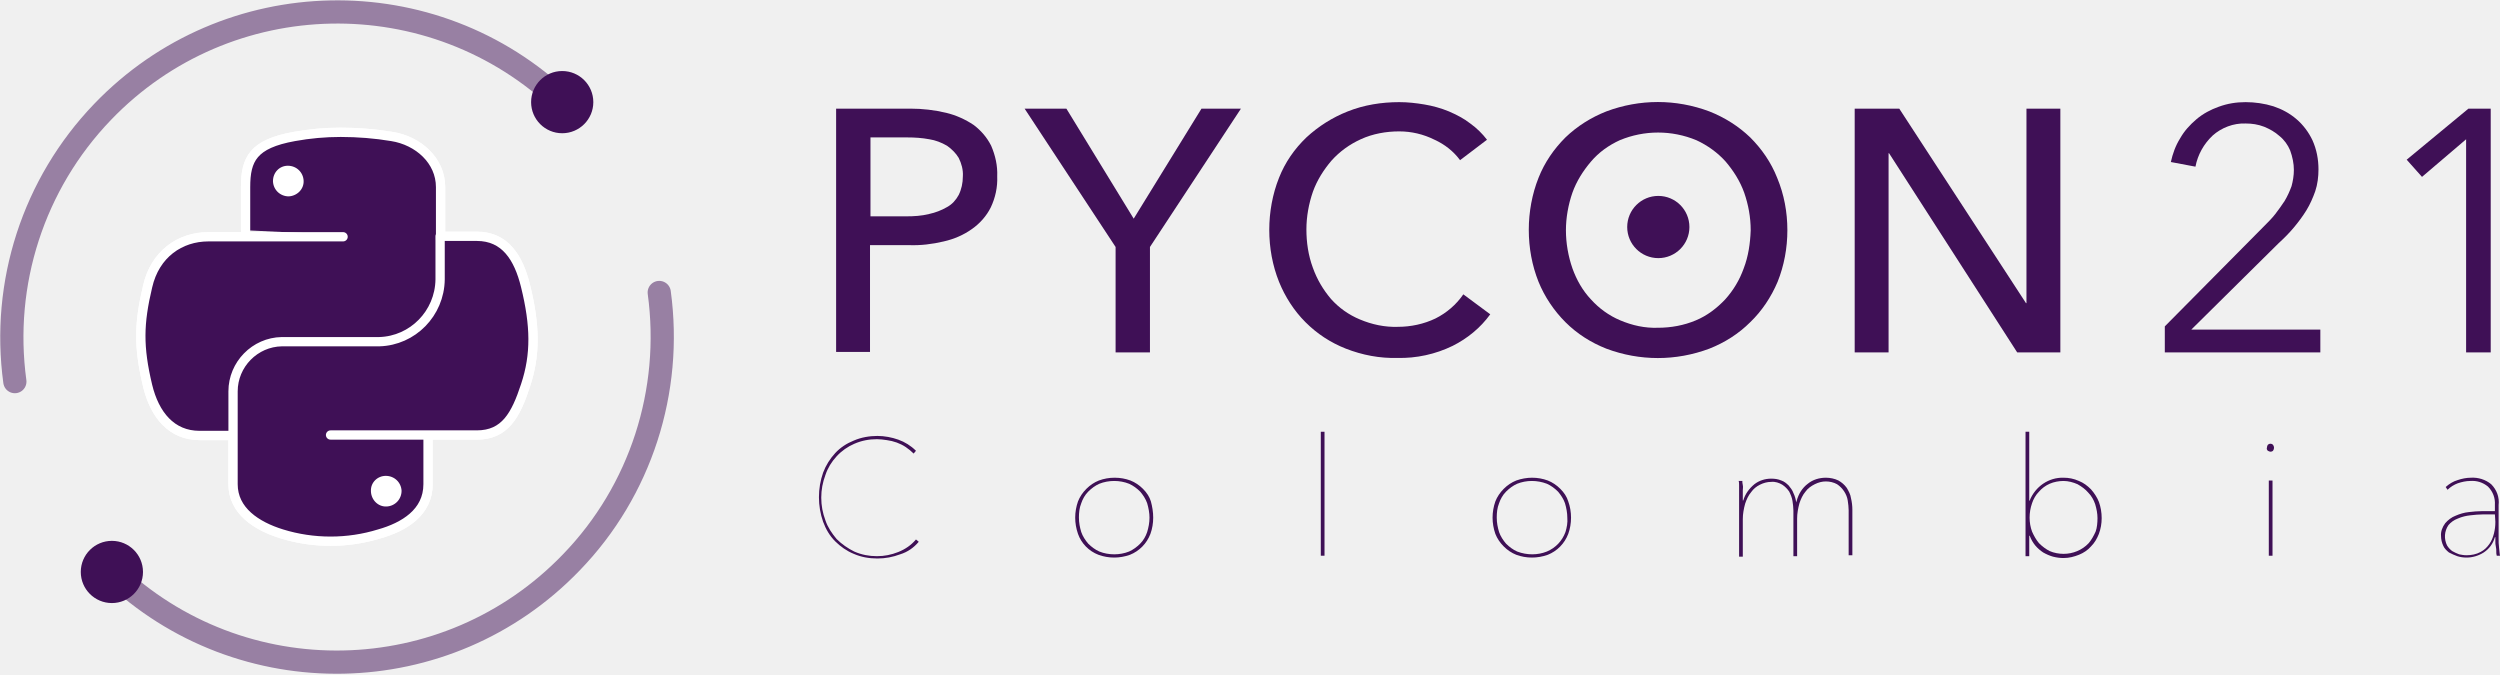
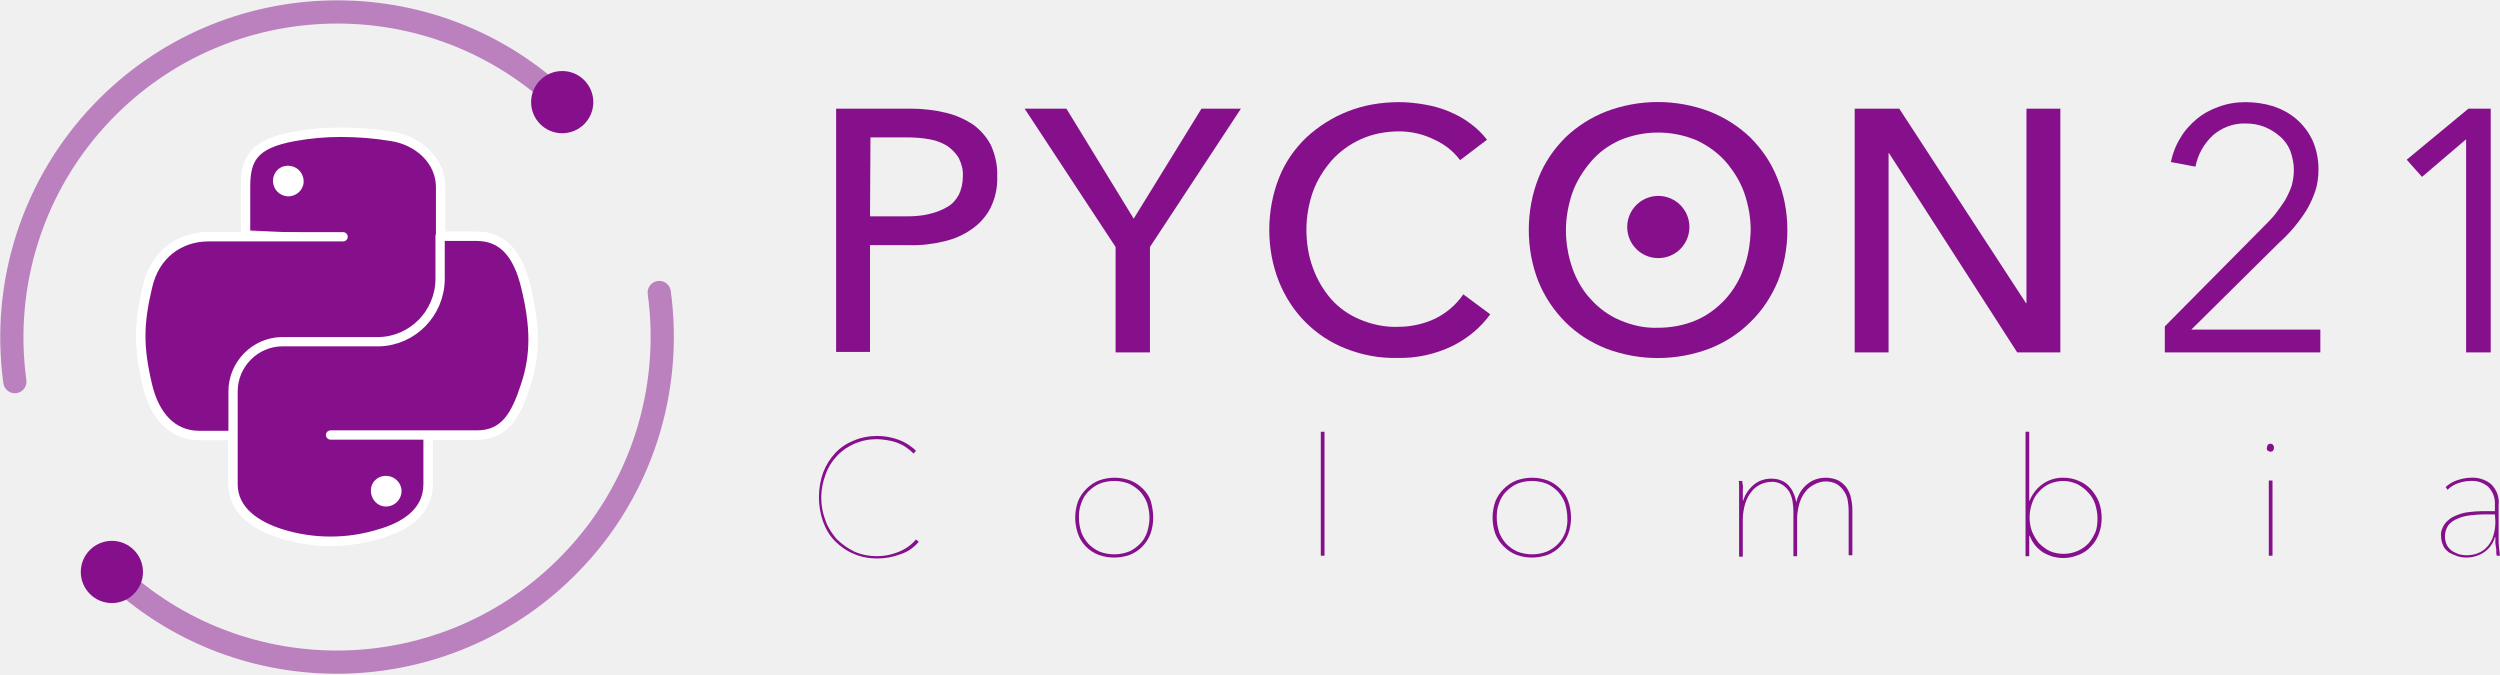
<svg xmlns="http://www.w3.org/2000/svg" version="1.1" id="Layer_1" x="0px" y="0px" viewBox="0 0 538.5 145.2" style="enable-background:new 0 0 538.5 145.2;" xml:space="preserve">
  <style type="text/css">
- 	.st0{fill:#3F1056;}
+ 	.st0{fill:#86108C;}
	.st1{fill:none;stroke:#FFFFFF;stroke-width:2;stroke-linecap:round;stroke-linejoin:round;}
	.st2{fill:#FFFFFF;}
- 	.st3{opacity:0.5;fill:none;stroke:#3F1056;stroke-width:5;stroke-linecap:round;stroke-linejoin:round;enable-background:new    ;}
- 	.st4{fill:#3F1056;stroke:#FFFFFF;stroke-width:2;stroke-linecap:round;stroke-linejoin:round;}
- 	.st5{fill:#FFFFFF;stroke:#3F1056;stroke-miterlimit:10;}
+ 	.st3{opacity:0.5;fill:none;stroke:#86108C;stroke-width:5;stroke-linecap:round;stroke-linejoin:round;enable-background:new    ;}
+ 	.st4{fill:#86108C;stroke:#FFFFFF;stroke-width:2;stroke-linecap:round;stroke-linejoin:round;}
+ 	.st5{fill:#FFFFFF;stroke:#86108C;stroke-miterlimit:10;}
</style>
-   <path class="st0" d="M180.1,23.4h16c2.6,0,5.2,0.3,7.7,0.9c2.1,0.5,4.1,1.4,5.9,2.6c1.6,1.2,2.9,2.7,3.8,4.5  c0.9,2.1,1.4,4.3,1.3,6.6c0.1,2.3-0.4,4.6-1.4,6.7c-0.9,1.8-2.3,3.4-4,4.6c-1.8,1.3-3.9,2.2-6.1,2.7c-2.5,0.6-5,0.9-7.6,0.8h-8.3v23  h-7.3V23.4z M187.4,46.6h7.8c1.7,0,3.3-0.1,4.9-0.5c1.4-0.3,2.7-0.8,3.9-1.5c1.1-0.6,1.9-1.5,2.5-2.6c0.6-1.2,0.9-2.6,0.9-4  c0.1-1.4-0.3-2.8-0.9-4c-0.6-1-1.5-1.9-2.5-2.6c-1.2-0.7-2.5-1.2-3.8-1.4c-1.6-0.3-3.2-0.4-4.8-0.4h-7.9V46.6z" />
-   <path class="st0" d="M247.7,75.9h-7.4V53.2l-19.6-29.8h9l14.5,23.7l14.6-23.7h8.5l-19.6,29.8V75.9z" />
-   <path class="st0" d="M321,67.7c-2.1,2.9-4.9,5.2-8.1,6.8c-3.7,1.8-7.8,2.7-11.9,2.6c-3.8,0.1-7.5-0.6-11.1-2  c-3.3-1.3-6.2-3.2-8.7-5.7c-2.5-2.5-4.4-5.5-5.7-8.7c-1.4-3.5-2.1-7.3-2.1-11.2c0-3.8,0.7-7.7,2.1-11.2c1.3-3.3,3.3-6.2,5.9-8.7  c2.6-2.4,5.6-4.3,8.9-5.6c3.5-1.4,7.3-2,11.1-2c1.8,0,3.6,0.2,5.4,0.5c1.8,0.3,3.6,0.8,5.3,1.5c1.6,0.7,3.2,1.5,4.6,2.6  c1.4,1,2.6,2.2,3.6,3.5l-5.8,4.4c-1.4-1.9-3.3-3.4-5.5-4.4c-2.4-1.2-5-1.8-7.6-1.8c-2.8,0-5.7,0.5-8.3,1.7c-2.4,1.1-4.5,2.6-6.3,4.6  c-1.7,2-3.1,4.2-4,6.7c-0.9,2.6-1.4,5.4-1.4,8.1c0,2.8,0.4,5.6,1.4,8.3c0.9,2.5,2.2,4.7,3.9,6.7c1.7,1.9,3.8,3.4,6.2,4.4  c2.6,1.1,5.4,1.7,8.2,1.6c2.8,0,5.6-0.6,8.1-1.8c2.4-1.2,4.5-3,6-5.2L321,67.7z" />
-   <path class="st0" d="M385,49.6c0,3.8-0.7,7.6-2.1,11.1c-1.4,3.3-3.4,6.3-5.9,8.7c-2.5,2.5-5.5,4.4-8.8,5.7c-7.2,2.7-15,2.7-22.2,0  c-3.3-1.3-6.3-3.2-8.8-5.7c-2.5-2.5-4.5-5.5-5.8-8.7c-1.4-3.5-2.1-7.3-2.1-11.2c0-3.8,0.7-7.7,2.1-11.2c1.3-3.3,3.3-6.2,5.8-8.7  c2.5-2.4,5.5-4.3,8.8-5.6c7.2-2.7,15-2.7,22.2,0c3.3,1.3,6.3,3.2,8.8,5.6c2.5,2.5,4.5,5.4,5.8,8.7C384.3,41.9,385,45.7,385,49.6z   M377.1,49.6c0-2.8-0.5-5.5-1.4-8.1c-0.9-2.5-2.3-4.7-4-6.7c-1.7-1.9-3.9-3.5-6.3-4.6c-5.3-2.2-11.2-2.2-16.5,0  c-2.4,1.1-4.5,2.6-6.2,4.6c-1.7,2-3.1,4.2-4,6.7c-0.9,2.6-1.4,5.4-1.4,8.1c0,2.8,0.5,5.6,1.4,8.2c0.9,2.5,2.2,4.8,4,6.7  c1.7,1.9,3.9,3.5,6.3,4.5c2.6,1.1,5.3,1.7,8.1,1.6c2.8,0,5.6-0.5,8.2-1.6c2.4-1,4.5-2.6,6.3-4.5c1.8-2,3.1-4.2,4-6.7  C376.6,55.2,377,52.4,377.1,49.6L377.1,49.6z" />
+   <path class="st0" d="M180.1,23.4h16c2.6,0,5.2,0.3,7.7,0.9c2.1,0.5,4.1,1.4,5.9,2.6c1.6,1.2,2.9,2.7,3.8,4.5  c0.9,2.1,1.4,4.3,1.3,6.6c0.1,2.3-0.4,4.6-1.4,6.7c-0.9,1.8-2.3,3.4-4,4.6c-1.8,1.3-3.9,2.2-6.1,2.7c-2.5,0.6-5,0.9-7.6,0.8h-8.3v23  h-7.3L180.1,23.4L180.1,23.4z M187.4,46.6h7.8c1.7,0,3.3-0.1,4.9-0.5c1.4-0.3,2.7-0.8,3.9-1.5c1.1-0.6,1.9-1.5,2.5-2.6  c0.6-1.2,0.9-2.6,0.9-4c0.1-1.4-0.3-2.8-0.9-4c-0.6-1-1.5-1.9-2.5-2.6c-1.2-0.7-2.5-1.2-3.8-1.4c-1.6-0.3-3.2-0.4-4.8-0.4h-7.9  L187.4,46.6L187.4,46.6z" />
+   <path class="st0" d="M247.7,75.9h-7.4V53.2l-19.6-29.8h9l14.5,23.7l14.6-23.7h8.5l-19.6,29.8L247.7,75.9L247.7,75.9z" />
+   <path class="st0" d="M321,67.7c-2.1,2.9-4.9,5.2-8.1,6.8c-3.7,1.8-7.8,2.7-11.9,2.6c-3.8,0.1-7.5-0.6-11.1-2  c-3.3-1.3-6.2-3.2-8.7-5.7s-4.4-5.5-5.7-8.7c-1.4-3.5-2.1-7.3-2.1-11.2c0-3.8,0.7-7.7,2.1-11.2c1.3-3.3,3.3-6.2,5.9-8.7  c2.6-2.4,5.6-4.3,8.9-5.6c3.5-1.4,7.3-2,11.1-2c1.8,0,3.6,0.2,5.4,0.5s3.6,0.8,5.3,1.5c1.6,0.7,3.2,1.5,4.6,2.6  c1.4,1,2.6,2.2,3.6,3.5l-5.8,4.4c-1.4-1.9-3.3-3.4-5.5-4.4c-2.4-1.2-5-1.8-7.6-1.8c-2.8,0-5.7,0.5-8.3,1.7c-2.4,1.1-4.5,2.6-6.3,4.6  c-1.7,2-3.1,4.2-4,6.7c-0.9,2.6-1.4,5.4-1.4,8.1c0,2.8,0.4,5.6,1.4,8.3c0.9,2.5,2.2,4.7,3.9,6.7c1.7,1.9,3.8,3.4,6.2,4.4  c2.6,1.1,5.4,1.7,8.2,1.6c2.8,0,5.6-0.6,8.1-1.8c2.4-1.2,4.5-3,6-5.2L321,67.7z" />
+   <path class="st0" d="M385,49.6c0,3.8-0.7,7.6-2.1,11.1c-1.4,3.3-3.4,6.3-5.9,8.7c-2.5,2.5-5.5,4.4-8.8,5.7c-7.2,2.7-15,2.7-22.2,0  c-3.3-1.3-6.3-3.2-8.8-5.7s-4.5-5.5-5.8-8.7c-1.4-3.5-2.1-7.3-2.1-11.2c0-3.8,0.7-7.7,2.1-11.2c1.3-3.3,3.3-6.2,5.8-8.7  c2.5-2.4,5.5-4.3,8.8-5.6c7.2-2.7,15-2.7,22.2,0c3.3,1.3,6.3,3.2,8.8,5.6c2.5,2.5,4.5,5.4,5.8,8.7C384.3,41.9,385,45.7,385,49.6z   M377.1,49.6c0-2.8-0.5-5.5-1.4-8.1c-0.9-2.5-2.3-4.7-4-6.7c-1.7-1.9-3.9-3.5-6.3-4.6c-5.3-2.2-11.2-2.2-16.5,0  c-2.4,1.1-4.5,2.6-6.2,4.6s-3.1,4.2-4,6.7c-0.9,2.6-1.4,5.4-1.4,8.1c0,2.8,0.5,5.6,1.4,8.2c0.9,2.5,2.2,4.8,4,6.7  c1.7,1.9,3.9,3.5,6.3,4.5c2.6,1.1,5.3,1.7,8.1,1.6c2.8,0,5.6-0.5,8.2-1.6c2.4-1,4.5-2.6,6.3-4.5c1.8-2,3.1-4.2,4-6.7  C376.6,55.2,377,52.4,377.1,49.6L377.1,49.6z" />
  <path class="st0" d="M436.4,65.3h0.1V23.4h7.3v52.5h-9.3L406.9,33h-0.1v42.9h-7.3V23.4h9.6L436.4,65.3z" />
-   <path class="st0" d="M193.9,119.4c-1.6,0.6-3.2,0.9-4.9,0.9c-1.8,0-3.5-0.3-5.1-1c-1.5-0.6-2.9-1.6-4-2.7c-1.2-1.2-2-2.6-2.6-4.2  c-1.2-3.4-1.2-7.2,0-10.6c0.6-1.6,1.5-3,2.6-4.2c1.1-1.2,2.5-2.1,4-2.7c1.6-0.7,3.4-1,5.1-1c1.5,0,3.1,0.3,4.5,0.8  c1.4,0.5,2.7,1.3,3.8,2.4l-0.5,0.6c-0.5-0.5-1.1-1-1.7-1.4c-1.2-0.8-2.6-1.3-4.1-1.5c-0.7-0.1-1.4-0.2-2.1-0.2c-1.7,0-3.3,0.3-4.9,1  c-1.4,0.6-2.7,1.5-3.8,2.7c-1.1,1.2-1.9,2.5-2.4,4c-0.6,1.6-0.9,3.2-0.9,4.9c0,1.7,0.3,3.3,0.9,4.9c0.5,1.5,1.4,2.8,2.4,4  c1.1,1.1,2.4,2,3.8,2.7c1.6,0.7,3.2,1,4.9,1c1.6,0,3.1-0.3,4.6-0.9c1.5-0.6,2.8-1.5,3.8-2.7l0.6,0.5  C196.8,118,195.5,118.9,193.9,119.4z" />
-   <path class="st0" d="M248.4,111.5c0,1.2-0.2,2.4-0.6,3.5c-0.8,2.1-2.4,3.7-4.4,4.5c-1.1,0.4-2.3,0.6-3.4,0.6c-1.2,0-2.3-0.2-3.4-0.6  c-2.1-0.8-3.7-2.5-4.4-4.5c-0.8-2.3-0.8-4.7,0-7c0.4-1,1-1.9,1.8-2.7c0.8-0.8,1.7-1.4,2.7-1.8c1.1-0.4,2.2-0.6,3.4-0.6  c1.2,0,2.3,0.2,3.4,0.6c1,0.4,1.9,1,2.7,1.8c0.8,0.8,1.4,1.7,1.7,2.7C248.2,109.1,248.4,110.3,248.4,111.5z M247.6,111.5  c0-1-0.2-2.1-0.5-3.1c-0.3-0.9-0.9-1.8-1.5-2.5c-0.7-0.7-1.5-1.3-2.4-1.7c-1-0.4-2.1-0.6-3.2-0.6c-1.1,0-2.2,0.2-3.2,0.6  c-0.9,0.4-1.7,1-2.4,1.7c-0.7,0.7-1.2,1.6-1.5,2.5c-0.4,1-0.5,2-0.5,3.1c0,1.1,0.2,2.1,0.5,3.1c0.3,0.9,0.9,1.8,1.5,2.5  c0.7,0.7,1.5,1.3,2.4,1.7c1,0.4,2.1,0.6,3.2,0.6c1.1,0,2.2-0.2,3.2-0.6c0.9-0.4,1.7-1,2.4-1.7c0.7-0.7,1.2-1.6,1.5-2.5  C247.4,113.6,247.6,112.6,247.6,111.5z" />
-   <path class="st0" d="M284.5,119.7V93h0.8v26.7L284.5,119.7z" />
-   <path class="st0" d="M338.4,111.5c0,1.2-0.2,2.4-0.6,3.5c-0.8,2.1-2.4,3.7-4.4,4.5c-1.1,0.4-2.3,0.6-3.4,0.6c-1.2,0-2.3-0.2-3.4-0.6  c-1-0.4-1.9-1-2.7-1.8c-0.8-0.8-1.4-1.7-1.8-2.7c-0.8-2.3-0.8-4.7,0-7c0.4-1,1-1.9,1.8-2.7c0.8-0.8,1.7-1.4,2.7-1.8  c1.1-0.4,2.3-0.6,3.4-0.6c1.2,0,2.3,0.2,3.4,0.6c1,0.4,1.9,1,2.7,1.8c0.8,0.8,1.4,1.7,1.7,2.7C338.2,109.1,338.4,110.3,338.4,111.5z   M337.6,111.5c0-1-0.2-2.1-0.5-3.1c-0.3-0.9-0.9-1.8-1.5-2.5c-0.7-0.7-1.5-1.3-2.4-1.7c-2.1-0.8-4.4-0.8-6.4,0  c-0.9,0.4-1.7,1-2.4,1.7c-0.7,0.7-1.2,1.6-1.5,2.5c-0.4,1-0.5,2-0.5,3.1c0,1.1,0.2,2.1,0.5,3.1c0.3,0.9,0.9,1.8,1.5,2.5  c0.7,0.7,1.5,1.3,2.4,1.7c2.1,0.8,4.4,0.8,6.4,0c1.9-0.8,3.3-2.3,4-4.2C337.5,113.6,337.7,112.6,337.6,111.5z" />
-   <path class="st0" d="M387,107.9c0.4-1.5,1.2-2.8,2.4-3.7c1.1-0.9,2.5-1.3,3.9-1.3c0.9,0,1.9,0.2,2.7,0.6c0.7,0.4,1.3,0.9,1.8,1.6  c0.4,0.7,0.8,1.4,0.9,2.2c0.2,0.8,0.3,1.7,0.3,2.5v9.8h-0.8v-9.7c0-0.7-0.1-1.4-0.2-2.1c-0.1-0.7-0.4-1.4-0.8-2  c-0.4-0.6-0.9-1.1-1.5-1.5c-0.7-0.4-1.6-0.6-2.4-0.6c-0.8,0-1.6,0.2-2.4,0.6c-0.8,0.4-1.5,0.9-2,1.6c-0.6,0.7-1,1.6-1.3,2.5  c-0.3,1.1-0.5,2.2-0.5,3.3v8.1h-0.8V110c0-0.7-0.1-1.4-0.2-2.1c-0.1-0.7-0.4-1.4-0.7-2c-0.4-0.6-0.9-1.1-1.5-1.5  c-0.7-0.4-1.5-0.7-2.4-0.6c-0.8,0-1.6,0.2-2.4,0.6c-0.8,0.4-1.4,0.9-1.9,1.6c-0.6,0.7-1,1.6-1.3,2.5c-0.3,1.1-0.5,2.2-0.5,3.3v8.1  h-0.8v-12.2c0-0.3,0-0.6,0-1s0-0.8,0-1.1s0-0.8,0-1.1s0-0.7-0.1-0.9h0.8c0,0.2,0,0.5,0.1,0.9s0,0.7,0,1.1s0,0.8,0,1.2s0,0.7,0,1h0.1  c0.4-1.4,1.3-2.6,2.4-3.5c0.5-0.4,1.1-0.7,1.7-0.9c0.6-0.2,1.3-0.3,1.9-0.3c0.8,0,1.5,0.1,2.2,0.4c0.6,0.2,1.1,0.6,1.6,1.1  c0.4,0.5,0.8,1,1,1.6c0.3,0.6,0.5,1.3,0.6,2L387,107.9z" />
-   <path class="st0" d="M437.2,107.8c1.2-3,4.1-5,7.3-4.9c1.1,0,2.2,0.2,3.3,0.7c1,0.4,1.8,1,2.6,1.8c0.7,0.8,1.3,1.7,1.7,2.7  c0.4,1.1,0.6,2.3,0.6,3.5c0,1.2-0.2,2.3-0.6,3.4c-0.4,1-0.9,1.9-1.7,2.7c-0.7,0.8-1.6,1.4-2.6,1.8c-1,0.4-2.1,0.7-3.3,0.7  c-0.8,0-1.5-0.1-2.3-0.3c-0.7-0.2-1.4-0.5-2.1-0.9c-0.6-0.4-1.2-0.9-1.7-1.5c-0.5-0.6-0.9-1.3-1.2-2.1h-0.1v4.4h-0.8V93h0.8v14.9  L437.2,107.8z M451.8,111.6c0-1-0.2-2-0.5-3c-0.3-0.9-0.8-1.8-1.5-2.5c-0.6-0.7-1.4-1.3-2.3-1.8c-0.9-0.4-2-0.7-3-0.7  c-1,0-2.1,0.2-3,0.6c-0.9,0.4-1.7,1-2.3,1.7c-0.7,0.7-1.2,1.6-1.5,2.5c-0.7,2-0.7,4.2,0,6.1c0.4,0.9,0.9,1.8,1.5,2.5  c0.7,0.7,1.5,1.3,2.3,1.7c0.9,0.4,2,0.6,3,0.6c2,0,4-0.8,5.4-2.3c0.6-0.7,1.1-1.6,1.5-2.5C451.7,113.7,451.8,112.6,451.8,111.6  L451.8,111.6z" />
-   <path class="st0" d="M489.1,97.3c-0.2,0-0.4-0.1-0.6-0.2c-0.2-0.2-0.3-0.4-0.2-0.7c0-0.2,0.1-0.5,0.2-0.6c0.3-0.3,0.8-0.3,1.1,0  c0,0,0,0,0,0c0.3,0.4,0.3,0.9,0,1.3C489.5,97.2,489.3,97.3,489.1,97.3z M488.7,119.7v-16.2h0.8v16.2H488.7z" />
-   <path class="st0" d="M538.2,116c0,0.6,0,1.3,0.1,2s0.1,1.3,0.2,1.7h-0.7c-0.1-0.3-0.1-0.6-0.1-0.9c0-0.3,0-0.7-0.1-1.1  s-0.1-0.7-0.1-1.1s0-0.7,0-0.9h-0.1c-0.4,1.4-1.2,2.5-2.4,3.3c-1.1,0.7-2.4,1.1-3.7,1.1c-0.7,0-1.4-0.1-2-0.3  c-0.6-0.2-1.2-0.5-1.8-0.8c-0.5-0.4-1-0.9-1.2-1.4c-0.3-0.6-0.5-1.4-0.5-2.1c-0.1-1,0.3-2,0.9-2.8c0.6-0.7,1.4-1.3,2.2-1.6  c0.9-0.4,1.9-0.7,2.9-0.8c0.9-0.1,1.9-0.2,2.8-0.2h2.8v-1.3c0.1-1.5-0.4-2.9-1.5-4c-1.1-0.9-2.4-1.3-3.8-1.2c-0.9,0-1.8,0.2-2.7,0.5  c-0.8,0.3-1.6,0.8-2.2,1.4l-0.4-0.6c0.8-0.7,1.6-1.2,2.6-1.5c0.9-0.3,1.9-0.5,2.8-0.5c1.6-0.1,3.2,0.4,4.4,1.4  c1.2,1.2,1.8,2.8,1.6,4.5L538.2,116z M537.4,110.8h-2.5c-0.9,0-1.9,0.1-2.8,0.2c-0.9,0.1-1.8,0.3-2.7,0.7c-0.8,0.3-1.5,0.8-2,1.4  c-0.9,1.3-1,3-0.3,4.4c0.3,0.5,0.7,0.9,1.1,1.2c0.5,0.3,1,0.5,1.5,0.7c0.5,0.1,1,0.2,1.6,0.2c1,0,2.1-0.2,3-0.7  c0.8-0.4,1.4-1,1.9-1.7c0.5-0.7,0.8-1.5,1-2.3c0.2-0.8,0.3-1.6,0.3-2.5L537.4,110.8z" />
-   <path id="path1948" class="st1" d="M73.9,51H44.9c-6.1,0-11.5,3.7-13.1,10.7c-1.9,8-2,13,0,21.4c1.5,6.2,5.1,10.7,11.2,10.7h7.2   M94.9,51.6V40.3c0-5.7-4.8-10-10.5-10.9c-3.6-0.6-7.3-0.9-11-0.9c-3.4,0-6.7,0.3-10,0.9c-8.9,1.6-10.5,4.9-10.5,10.9v9.3" />
+   <path class="st0" d="M193.9,119.4c-1.6,0.6-3.2,0.9-4.9,0.9c-1.8,0-3.5-0.3-5.1-1c-1.5-0.6-2.9-1.6-4-2.7c-1.2-1.2-2-2.6-2.6-4.2  c-1.2-3.4-1.2-7.2,0-10.6c0.6-1.6,1.5-3,2.6-4.2s2.5-2.1,4-2.7c1.6-0.7,3.4-1,5.1-1c1.5,0,3.1,0.3,4.5,0.8s2.7,1.3,3.8,2.4l-0.5,0.6  c-0.5-0.5-1.1-1-1.7-1.4c-1.2-0.8-2.6-1.3-4.1-1.5c-0.7-0.1-1.4-0.2-2.1-0.2c-1.7,0-3.3,0.3-4.9,1c-1.4,0.6-2.7,1.5-3.8,2.7  s-1.9,2.5-2.4,4c-0.6,1.6-0.9,3.2-0.9,4.9c0,1.7,0.3,3.3,0.9,4.9c0.5,1.5,1.4,2.8,2.4,4c1.1,1.1,2.4,2,3.8,2.7c1.6,0.7,3.2,1,4.9,1  c1.6,0,3.1-0.3,4.6-0.9s2.8-1.5,3.8-2.7l0.6,0.5C196.8,118,195.5,118.9,193.9,119.4z" />
+   <path class="st0" d="M248.4,111.5c0,1.2-0.2,2.4-0.6,3.5c-0.8,2.1-2.4,3.7-4.4,4.5c-1.1,0.4-2.3,0.6-3.4,0.6c-1.2,0-2.3-0.2-3.4-0.6  c-2.1-0.8-3.7-2.5-4.4-4.5c-0.8-2.3-0.8-4.7,0-7c0.4-1,1-1.9,1.8-2.7c0.8-0.8,1.7-1.4,2.7-1.8c1.1-0.4,2.2-0.6,3.4-0.6  s2.3,0.2,3.4,0.6c1,0.4,1.9,1,2.7,1.8s1.4,1.7,1.7,2.7C248.2,109.1,248.4,110.3,248.4,111.5z M247.6,111.5c0-1-0.2-2.1-0.5-3.1  c-0.3-0.9-0.9-1.8-1.5-2.5c-0.7-0.7-1.5-1.3-2.4-1.7c-1-0.4-2.1-0.6-3.2-0.6c-1.1,0-2.2,0.2-3.2,0.6c-0.9,0.4-1.7,1-2.4,1.7  s-1.2,1.6-1.5,2.5c-0.4,1-0.5,2-0.5,3.1s0.2,2.1,0.5,3.1c0.3,0.9,0.9,1.8,1.5,2.5c0.7,0.7,1.5,1.3,2.4,1.7c1,0.4,2.1,0.6,3.2,0.6  c1.1,0,2.2-0.2,3.2-0.6c0.9-0.4,1.7-1,2.4-1.7s1.2-1.6,1.5-2.5C247.4,113.6,247.6,112.6,247.6,111.5z" />
+   <path class="st0" d="M284.5,119.7V93h0.8v26.7H284.5z" />
+   <path class="st0" d="M338.4,111.5c0,1.2-0.2,2.4-0.6,3.5c-0.8,2.1-2.4,3.7-4.4,4.5c-1.1,0.4-2.3,0.6-3.4,0.6c-1.2,0-2.3-0.2-3.4-0.6  c-1-0.4-1.9-1-2.7-1.8c-0.8-0.8-1.4-1.7-1.8-2.7c-0.8-2.3-0.8-4.7,0-7c0.4-1,1-1.9,1.8-2.7c0.8-0.8,1.7-1.4,2.7-1.8  c1.1-0.4,2.3-0.6,3.4-0.6c1.2,0,2.3,0.2,3.4,0.6c1,0.4,1.9,1,2.7,1.8c0.8,0.8,1.4,1.7,1.7,2.7C338.2,109.1,338.4,110.3,338.4,111.5z   M337.6,111.5c0-1-0.2-2.1-0.5-3.1c-0.3-0.9-0.9-1.8-1.5-2.5c-0.7-0.7-1.5-1.3-2.4-1.7c-2.1-0.8-4.4-0.8-6.4,0  c-0.9,0.4-1.7,1-2.4,1.7c-0.7,0.7-1.2,1.6-1.5,2.5c-0.4,1-0.5,2-0.5,3.1s0.2,2.1,0.5,3.1c0.3,0.9,0.9,1.8,1.5,2.5  c0.7,0.7,1.5,1.3,2.4,1.7c2.1,0.8,4.4,0.8,6.4,0c1.9-0.8,3.3-2.3,4-4.2C337.5,113.6,337.7,112.6,337.6,111.5z" />
+   <path class="st0" d="M387,107.9c0.4-1.5,1.2-2.8,2.4-3.7c1.1-0.9,2.5-1.3,3.9-1.3c0.9,0,1.9,0.2,2.7,0.6c0.7,0.4,1.3,0.9,1.8,1.6  c0.4,0.7,0.8,1.4,0.9,2.2c0.2,0.8,0.3,1.7,0.3,2.5v9.8h-0.8v-9.7c0-0.7-0.1-1.4-0.2-2.1s-0.4-1.4-0.8-2s-0.9-1.1-1.5-1.5  c-0.7-0.4-1.6-0.6-2.4-0.6s-1.6,0.2-2.4,0.6s-1.5,0.9-2,1.6c-0.6,0.7-1,1.6-1.3,2.5c-0.3,1.1-0.5,2.2-0.5,3.3v8.1h-0.8V110  c0-0.7-0.1-1.4-0.2-2.1s-0.4-1.4-0.7-2c-0.4-0.6-0.9-1.1-1.5-1.5c-0.7-0.4-1.5-0.7-2.4-0.6c-0.8,0-1.6,0.2-2.4,0.6s-1.4,0.9-1.9,1.6  c-0.6,0.7-1,1.6-1.3,2.5c-0.3,1.1-0.5,2.2-0.5,3.3v8.1h-0.8v-12.2c0-0.3,0-0.6,0-1s0-0.8,0-1.1s0-0.8,0-1.1s0-0.7-0.1-0.9h0.8  c0,0.2,0,0.5,0.1,0.9s0,0.7,0,1.1s0,0.8,0,1.2s0,0.7,0,1h0.1c0.4-1.4,1.3-2.6,2.4-3.5c0.5-0.4,1.1-0.7,1.7-0.9  c0.6-0.2,1.3-0.3,1.9-0.3c0.8,0,1.5,0.1,2.2,0.4c0.6,0.2,1.1,0.6,1.6,1.1c0.4,0.5,0.8,1,1,1.6c0.3,0.6,0.5,1.3,0.6,2L387,107.9z" />
+   <path class="st0" d="M437.2,107.8c1.2-3,4.1-5,7.3-4.9c1.1,0,2.2,0.2,3.3,0.7c1,0.4,1.8,1,2.6,1.8c0.7,0.8,1.3,1.7,1.7,2.7  c0.4,1.1,0.6,2.3,0.6,3.5s-0.2,2.3-0.6,3.4c-0.4,1-0.9,1.9-1.7,2.7c-0.7,0.8-1.6,1.4-2.6,1.8s-2.1,0.7-3.3,0.7  c-0.8,0-1.5-0.1-2.3-0.3c-0.7-0.2-1.4-0.5-2.1-0.9c-0.6-0.4-1.2-0.9-1.7-1.5s-0.9-1.3-1.2-2.1h-0.1v4.4h-0.8V93h0.8v14.9  L437.2,107.8z M451.8,111.6c0-1-0.2-2-0.5-3c-0.3-0.9-0.8-1.8-1.5-2.5c-0.6-0.7-1.4-1.3-2.3-1.8c-0.9-0.4-2-0.7-3-0.7  s-2.1,0.2-3,0.6s-1.7,1-2.3,1.7c-0.7,0.7-1.2,1.6-1.5,2.5c-0.7,2-0.7,4.2,0,6.1c0.4,0.9,0.9,1.8,1.5,2.5c0.7,0.7,1.5,1.3,2.3,1.7  c0.9,0.4,2,0.6,3,0.6c2,0,4-0.8,5.4-2.3c0.6-0.7,1.1-1.6,1.5-2.5C451.7,113.7,451.8,112.6,451.8,111.6L451.8,111.6z" />
+   <path class="st0" d="M489.1,97.3c-0.2,0-0.4-0.1-0.6-0.2c-0.2-0.2-0.3-0.4-0.2-0.7c0-0.2,0.1-0.5,0.2-0.6c0.3-0.3,0.8-0.3,1.1,0l0,0  c0.3,0.4,0.3,0.9,0,1.3C489.5,97.2,489.3,97.3,489.1,97.3z M488.7,119.7v-16.2h0.8v16.2H488.7z" />
+   <path class="st0" d="M538.2,116c0,0.6,0,1.3,0.1,2s0.1,1.3,0.2,1.7h-0.7c-0.1-0.3-0.1-0.6-0.1-0.9s0-0.7-0.1-1.1s-0.1-0.7-0.1-1.1  s0-0.7,0-0.9h-0.1c-0.4,1.4-1.2,2.5-2.4,3.3c-1.1,0.7-2.4,1.1-3.7,1.1c-0.7,0-1.4-0.1-2-0.3c-0.6-0.2-1.2-0.5-1.8-0.8  c-0.5-0.4-1-0.9-1.2-1.4c-0.3-0.6-0.5-1.4-0.5-2.1c-0.1-1,0.3-2,0.9-2.8c0.6-0.7,1.4-1.3,2.2-1.6c0.9-0.4,1.9-0.7,2.9-0.8  c0.9-0.1,1.9-0.2,2.8-0.2h2.8v-1.3c0.1-1.5-0.4-2.9-1.5-4c-1.1-0.9-2.4-1.3-3.8-1.2c-0.9,0-1.8,0.2-2.7,0.5  c-0.8,0.3-1.6,0.8-2.2,1.4l-0.4-0.6c0.8-0.7,1.6-1.2,2.6-1.5c0.9-0.3,1.9-0.5,2.8-0.5c1.6-0.1,3.2,0.4,4.4,1.4  c1.2,1.2,1.8,2.8,1.6,4.5V116z M537.4,110.8h-2.5c-0.9,0-1.9,0.1-2.8,0.2c-0.9,0.1-1.8,0.3-2.7,0.7c-0.8,0.3-1.5,0.8-2,1.4  c-0.9,1.3-1,3-0.3,4.4c0.3,0.5,0.7,0.9,1.1,1.2c0.5,0.3,1,0.5,1.5,0.7c0.5,0.1,1,0.2,1.6,0.2c1,0,2.1-0.2,3-0.7  c0.8-0.4,1.4-1,1.9-1.7s0.8-1.5,1-2.3s0.3-1.6,0.3-2.5L537.4,110.8z" />
+   <path id="path1948" class="st1" d="M73.9,51h-29c-6.1,0-11.5,3.7-13.1,10.7c-1.9,8-2,13,0,21.4c1.5,6.2,5.1,10.7,11.2,10.7h7.2   M94.9,51.6V40.3c0-5.7-4.8-10-10.5-10.9c-3.6-0.6-7.3-0.9-11-0.9c-3.4,0-6.7,0.3-10,0.9c-8.9,1.6-10.5,4.9-10.5,10.9v9.3" />
  <path id="path1950" class="st1" d="M71.2,93.7h31.5c6.1,0,8.4-4.3,10.5-10.7c2.2-6.6,2.1-12.9,0-21.4c-1.5-6.1-4.4-10.7-10.5-10.7  h-7.9v9.3c-0.1,7.3-5.9,13.2-13.1,13.4h-21c-5.8,0.1-10.5,4.9-10.5,10.7v20c0,5.7,5,9,10.5,10.7c6.8,2.1,14.2,2.1,21,0  c5.3-1.5,10.5-4.6,10.5-10.7v-9.8" />
-   <path class="st2" d="M62,35.2c2.1,0,3.8,1.6,3.9,3.7s-1.6,3.8-3.7,3.9c-2.1,0-3.8-1.6-3.9-3.7c0,0,0-0.1,0-0.1  C58.3,36.9,59.9,35.2,62,35.2z" />
-   <path class="st2" d="M83.1,102c2.1,0,3.8,1.6,3.9,3.7c0,2.1-1.6,3.8-3.7,3.9s-3.8-1.6-3.9-3.7c0,0,0-0.1,0-0.1  C79.3,103.7,81,102,83.1,102C83,102,83.1,102,83.1,102z" />
+   <path class="st2" d="M62,35.2c2.1,0,3.8,1.6,3.9,3.7s-1.6,3.8-3.7,3.9c-2.1,0-3.8-1.6-3.9-3.7V39C58.3,36.9,59.9,35.2,62,35.2z" />
+   <path class="st2" d="M83.1,102c2.1,0,3.8,1.6,3.9,3.7c0,2.1-1.6,3.8-3.7,3.9s-3.8-1.6-3.9-3.7v-0.1C79.3,103.7,81,102,83.1,102  C83,102,83.1,102,83.1,102z" />
  <path class="st3" d="M24,123.1c27.9,26.8,72.3,25.9,99.1-2C138,105.7,144.9,84.2,142,63" />
  <path class="st3" d="M121.2,22.1c-27.9-26.8-72.3-25.9-99.1,2C7.2,39.6,0.3,61,3.2,82.2" />
  <circle class="st0" cx="24.1" cy="123.2" r="6.7" />
  <circle class="st0" cx="121.1" cy="22" r="6.7" />
-   <path class="st0" d="M499.8,75.9h-33.5v-5.6l21.5-21.7c0.8-0.8,1.6-1.6,2.3-2.5c0.7-0.9,1.4-1.9,2-2.8c0.6-1,1.1-2.1,1.5-3.2  c0.3-1.1,0.5-2.3,0.5-3.5c0-1.4-0.3-2.8-0.8-4.2c-0.5-1.2-1.3-2.3-2.3-3.1c-1-0.9-2.1-1.5-3.3-2c-1.3-0.5-2.6-0.7-4-0.7  c-2.6-0.1-5.2,0.9-7.1,2.6c-1.9,1.8-3.2,4.1-3.7,6.7l-5.3-1c0.4-1.8,1-3.5,2-5.1c0.9-1.6,2.1-2.9,3.5-4.1c1.4-1.2,3.1-2.1,4.8-2.7  c1.9-0.7,3.8-1,5.8-1c2,0,4.1,0.3,6,0.9c1.8,0.6,3.5,1.5,5,2.8c1.4,1.2,2.6,2.8,3.4,4.5c0.9,2,1.3,4.1,1.3,6.3  c0,1.6-0.2,3.2-0.7,4.7c-0.5,1.4-1.1,2.8-1.9,4.1c-0.8,1.3-1.7,2.5-2.7,3.7c-1,1.2-2.1,2.3-3.3,3.4L472,71h27.8V75.9z" />
+   <path class="st0" d="M499.8,75.9h-33.5v-5.6l21.5-21.7c0.8-0.8,1.6-1.6,2.3-2.5c0.7-0.9,1.4-1.9,2-2.8c0.6-1,1.1-2.1,1.5-3.2  c0.3-1.1,0.5-2.3,0.5-3.5c0-1.4-0.3-2.8-0.8-4.2c-0.5-1.2-1.3-2.3-2.3-3.1c-1-0.9-2.1-1.5-3.3-2c-1.3-0.5-2.6-0.7-4-0.7  c-2.6-0.1-5.2,0.9-7.1,2.6c-1.9,1.8-3.2,4.1-3.7,6.7l-5.3-1c0.4-1.8,1-3.5,2-5.1c0.9-1.6,2.1-2.9,3.5-4.1s3.1-2.1,4.8-2.7  c1.9-0.7,3.8-1,5.8-1s4.1,0.3,6,0.9c1.8,0.6,3.5,1.5,5,2.8c1.4,1.2,2.6,2.8,3.4,4.5c0.9,2,1.3,4.1,1.3,6.3c0,1.6-0.2,3.2-0.7,4.7  c-0.5,1.4-1.1,2.8-1.9,4.1s-1.7,2.5-2.7,3.7s-2.1,2.3-3.3,3.4L472,71h27.8V75.9z" />
  <path class="st0" d="M536.5,75.9h-5.3V30l-9.5,8.1l-3.3-3.7l13.3-11h4.8V75.9z" />
  <circle class="st0" cx="357.2" cy="48.9" r="6.7" />
  <path class="st0" d="M66.7,49.2L55.6,77.1c0,0,18.6,7.3,19.4,6.9s22.2-1,22.8-4.8S101,62.4,99.9,61s-5.1-10.9-5-10s-2.7-2-2.7-2  L66.7,49.2z" />
-   <path id="path1948-2" class="st4" d="M73.9,51H44.9c-6.1,0-11.5,3.7-13.1,10.7c-1.9,8-2,13,0,21.4c1.5,6.2,5.1,10.7,11.2,10.7h7.2   M94.9,51.6V40.3c0-5.7-4.8-10-10.5-10.9c-3.6-0.6-7.3-0.9-11-0.9c-3.4,0-6.7,0.3-10,0.9c-8.9,1.6-10.5,4.9-10.5,10.9v9.3" />
+   <path id="path1948-2" class="st4" d="M73.9,51h-29c-6.1,0-11.5,3.7-13.1,10.7c-1.9,8-2,13,0,21.4c1.5,6.2,5.1,10.7,11.2,10.7h7.2   M94.9,51.6V40.3c0-5.7-4.8-10-10.5-10.9c-3.6-0.6-7.3-0.9-11-0.9c-3.4,0-6.7,0.3-10,0.9c-8.9,1.6-10.5,4.9-10.5,10.9v9.3" />
  <path id="path1950-2" class="st4" d="M71.2,93.7h31.5c6.1,0,8.4-4.3,10.5-10.7c2.2-6.6,2.1-12.9,0-21.4c-1.5-6.1-4.4-10.7-10.5-10.7  h-7.9v9.3c-0.1,7.3-5.9,13.2-13.1,13.4h-21c-5.8,0.1-10.5,4.9-10.5,10.7v20c0,5.7,5,9,10.5,10.7c6.8,2.1,14.2,2.1,21,0  c5.3-1.5,10.5-4.6,10.5-10.7v-9.8" />
-   <path class="st5" d="M62,35.2c2.1,0,3.8,1.6,3.9,3.7s-1.6,3.8-3.7,3.9c-2.1,0-3.8-1.6-3.9-3.7c0,0,0-0.1,0-0.1  C58.3,36.9,59.9,35.2,62,35.2z" />
-   <path class="st5" d="M83.1,102c2.1,0,3.8,1.6,3.9,3.7c0,2.1-1.6,3.8-3.7,3.9s-3.8-1.6-3.9-3.7c0,0,0-0.1,0-0.1  C79.3,103.7,81,102,83.1,102C83,102,83.1,102,83.1,102z" />
+   <path class="st5" d="M62,35.2c2.1,0,3.8,1.6,3.9,3.7s-1.6,3.8-3.7,3.9c-2.1,0-3.8-1.6-3.9-3.7V39C58.3,36.9,59.9,35.2,62,35.2z" />
+   <path class="st5" d="M83.1,102c2.1,0,3.8,1.6,3.9,3.7c0,2.1-1.6,3.8-3.7,3.9s-3.8-1.6-3.9-3.7v-0.1C79.3,103.7,81,102,83.1,102  C83,102,83.1,102,83.1,102z" />
</svg>
